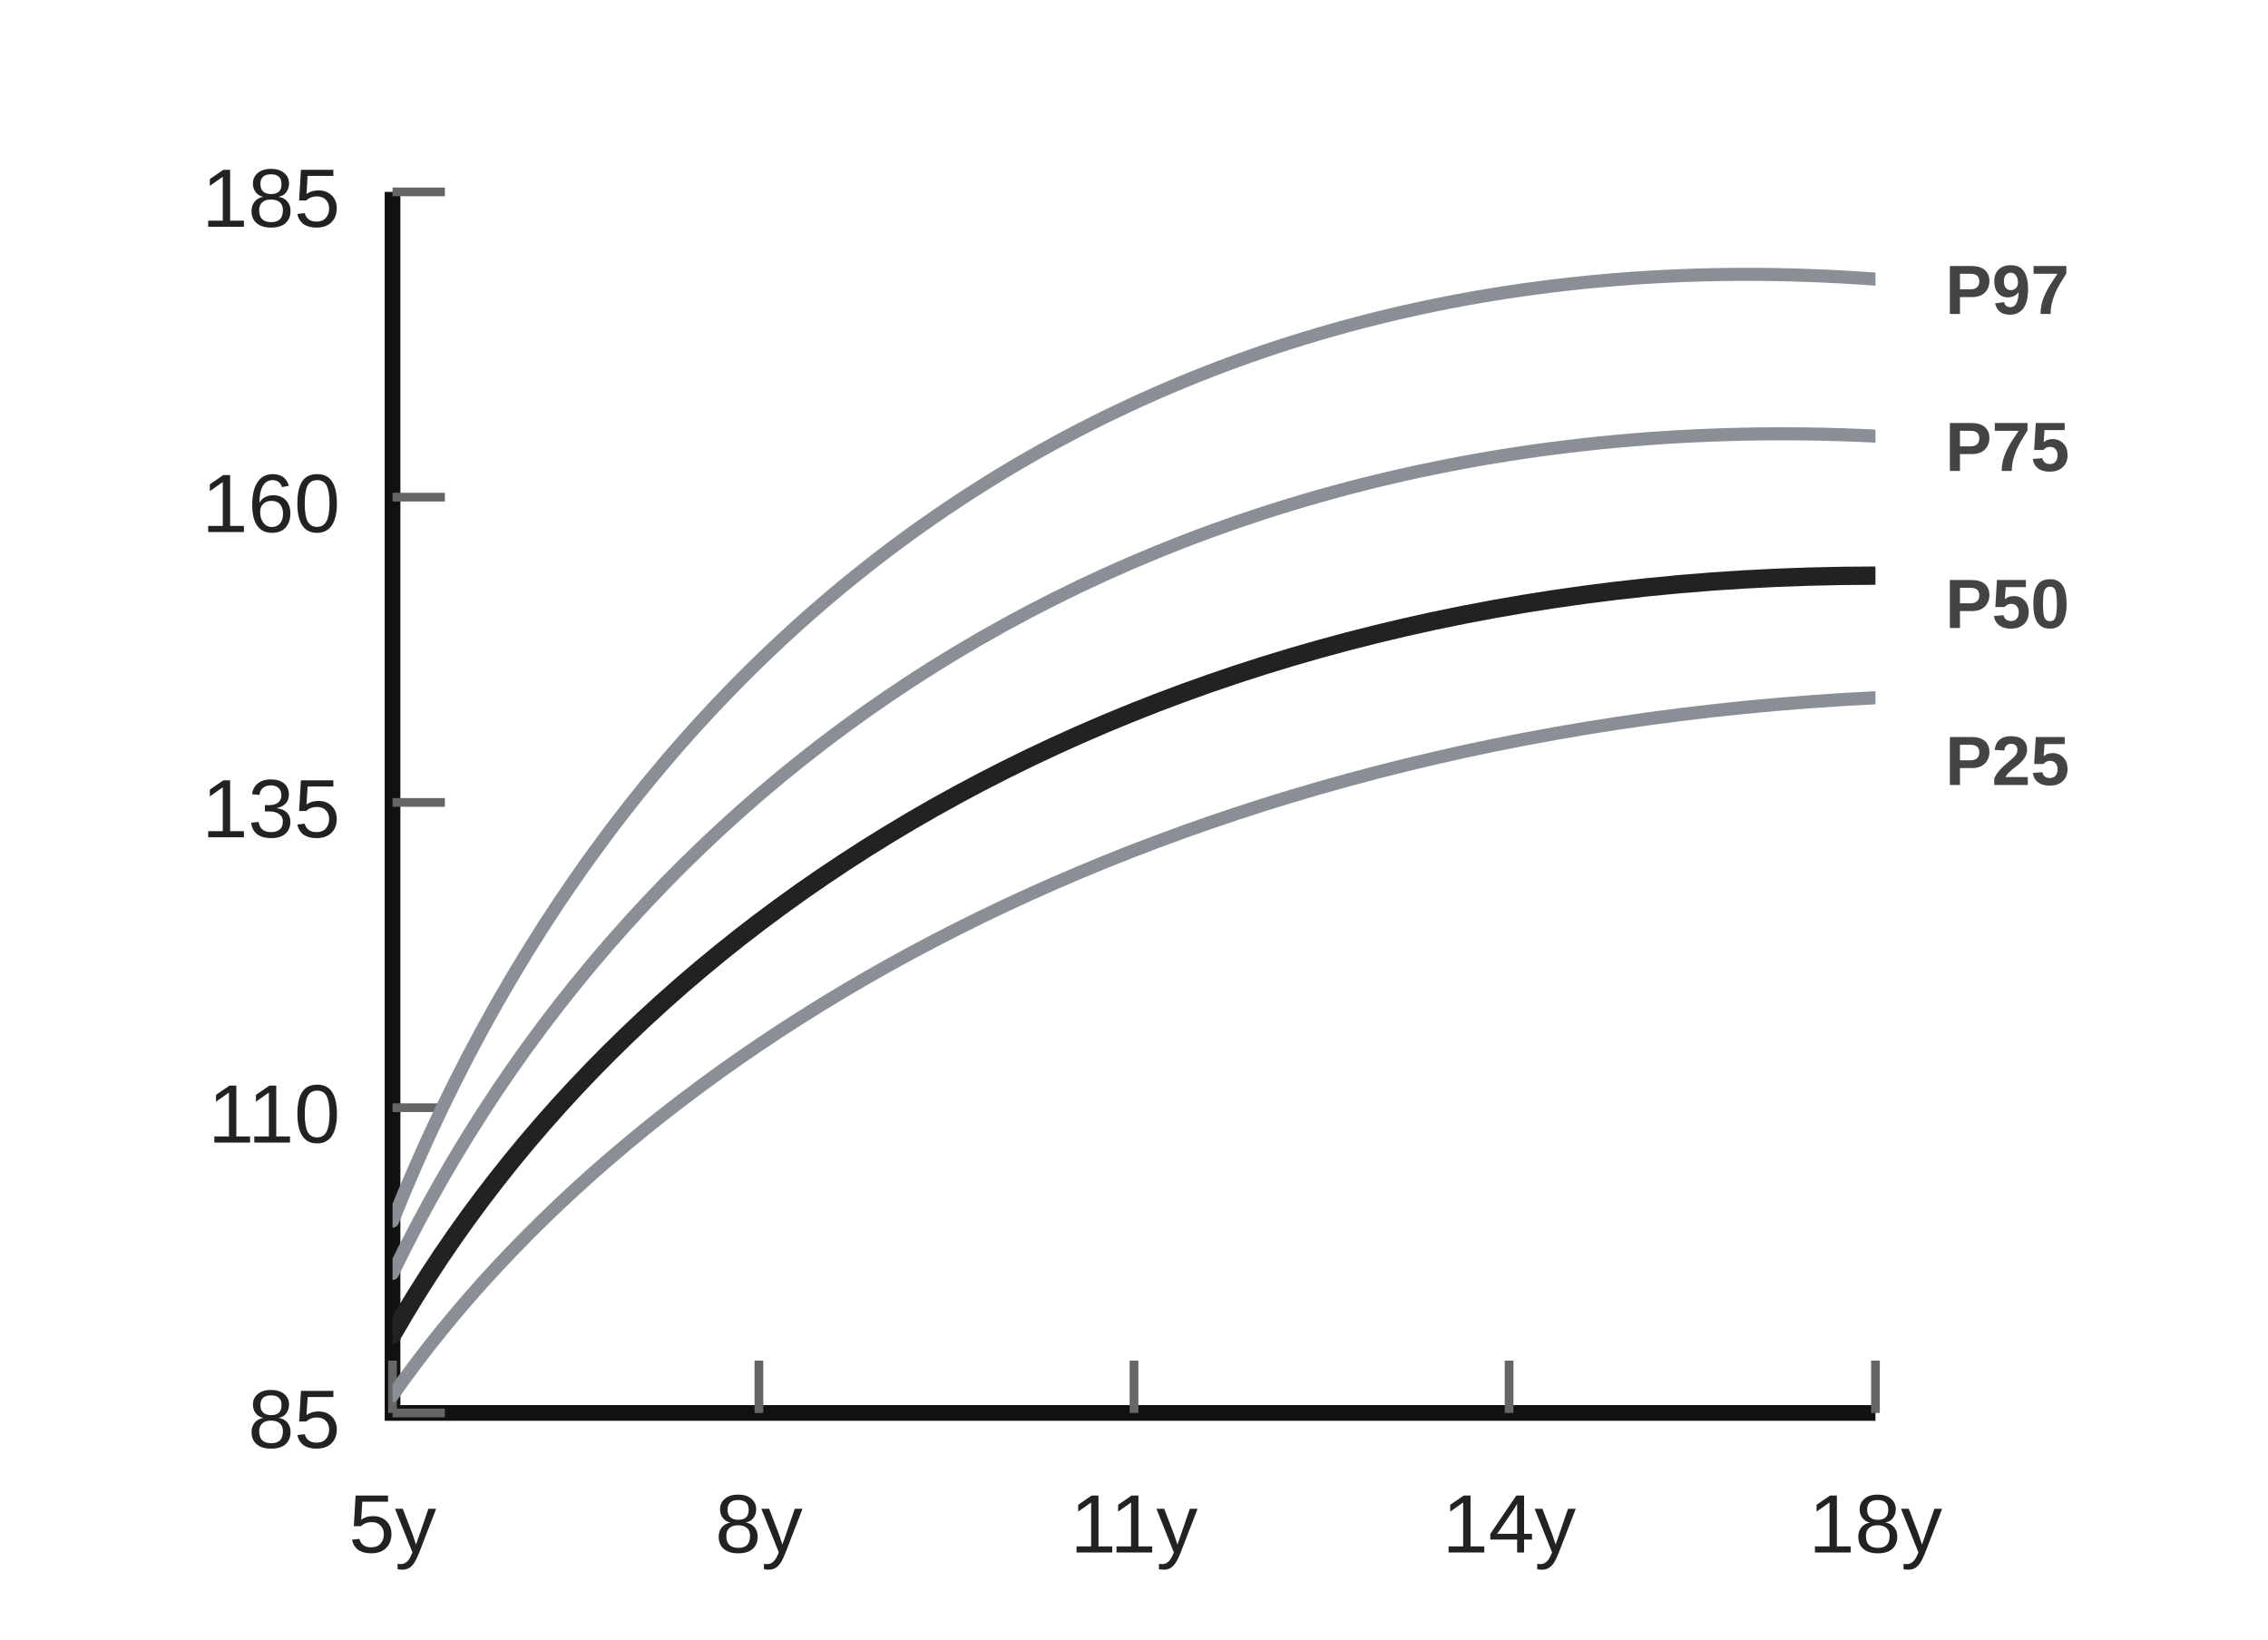
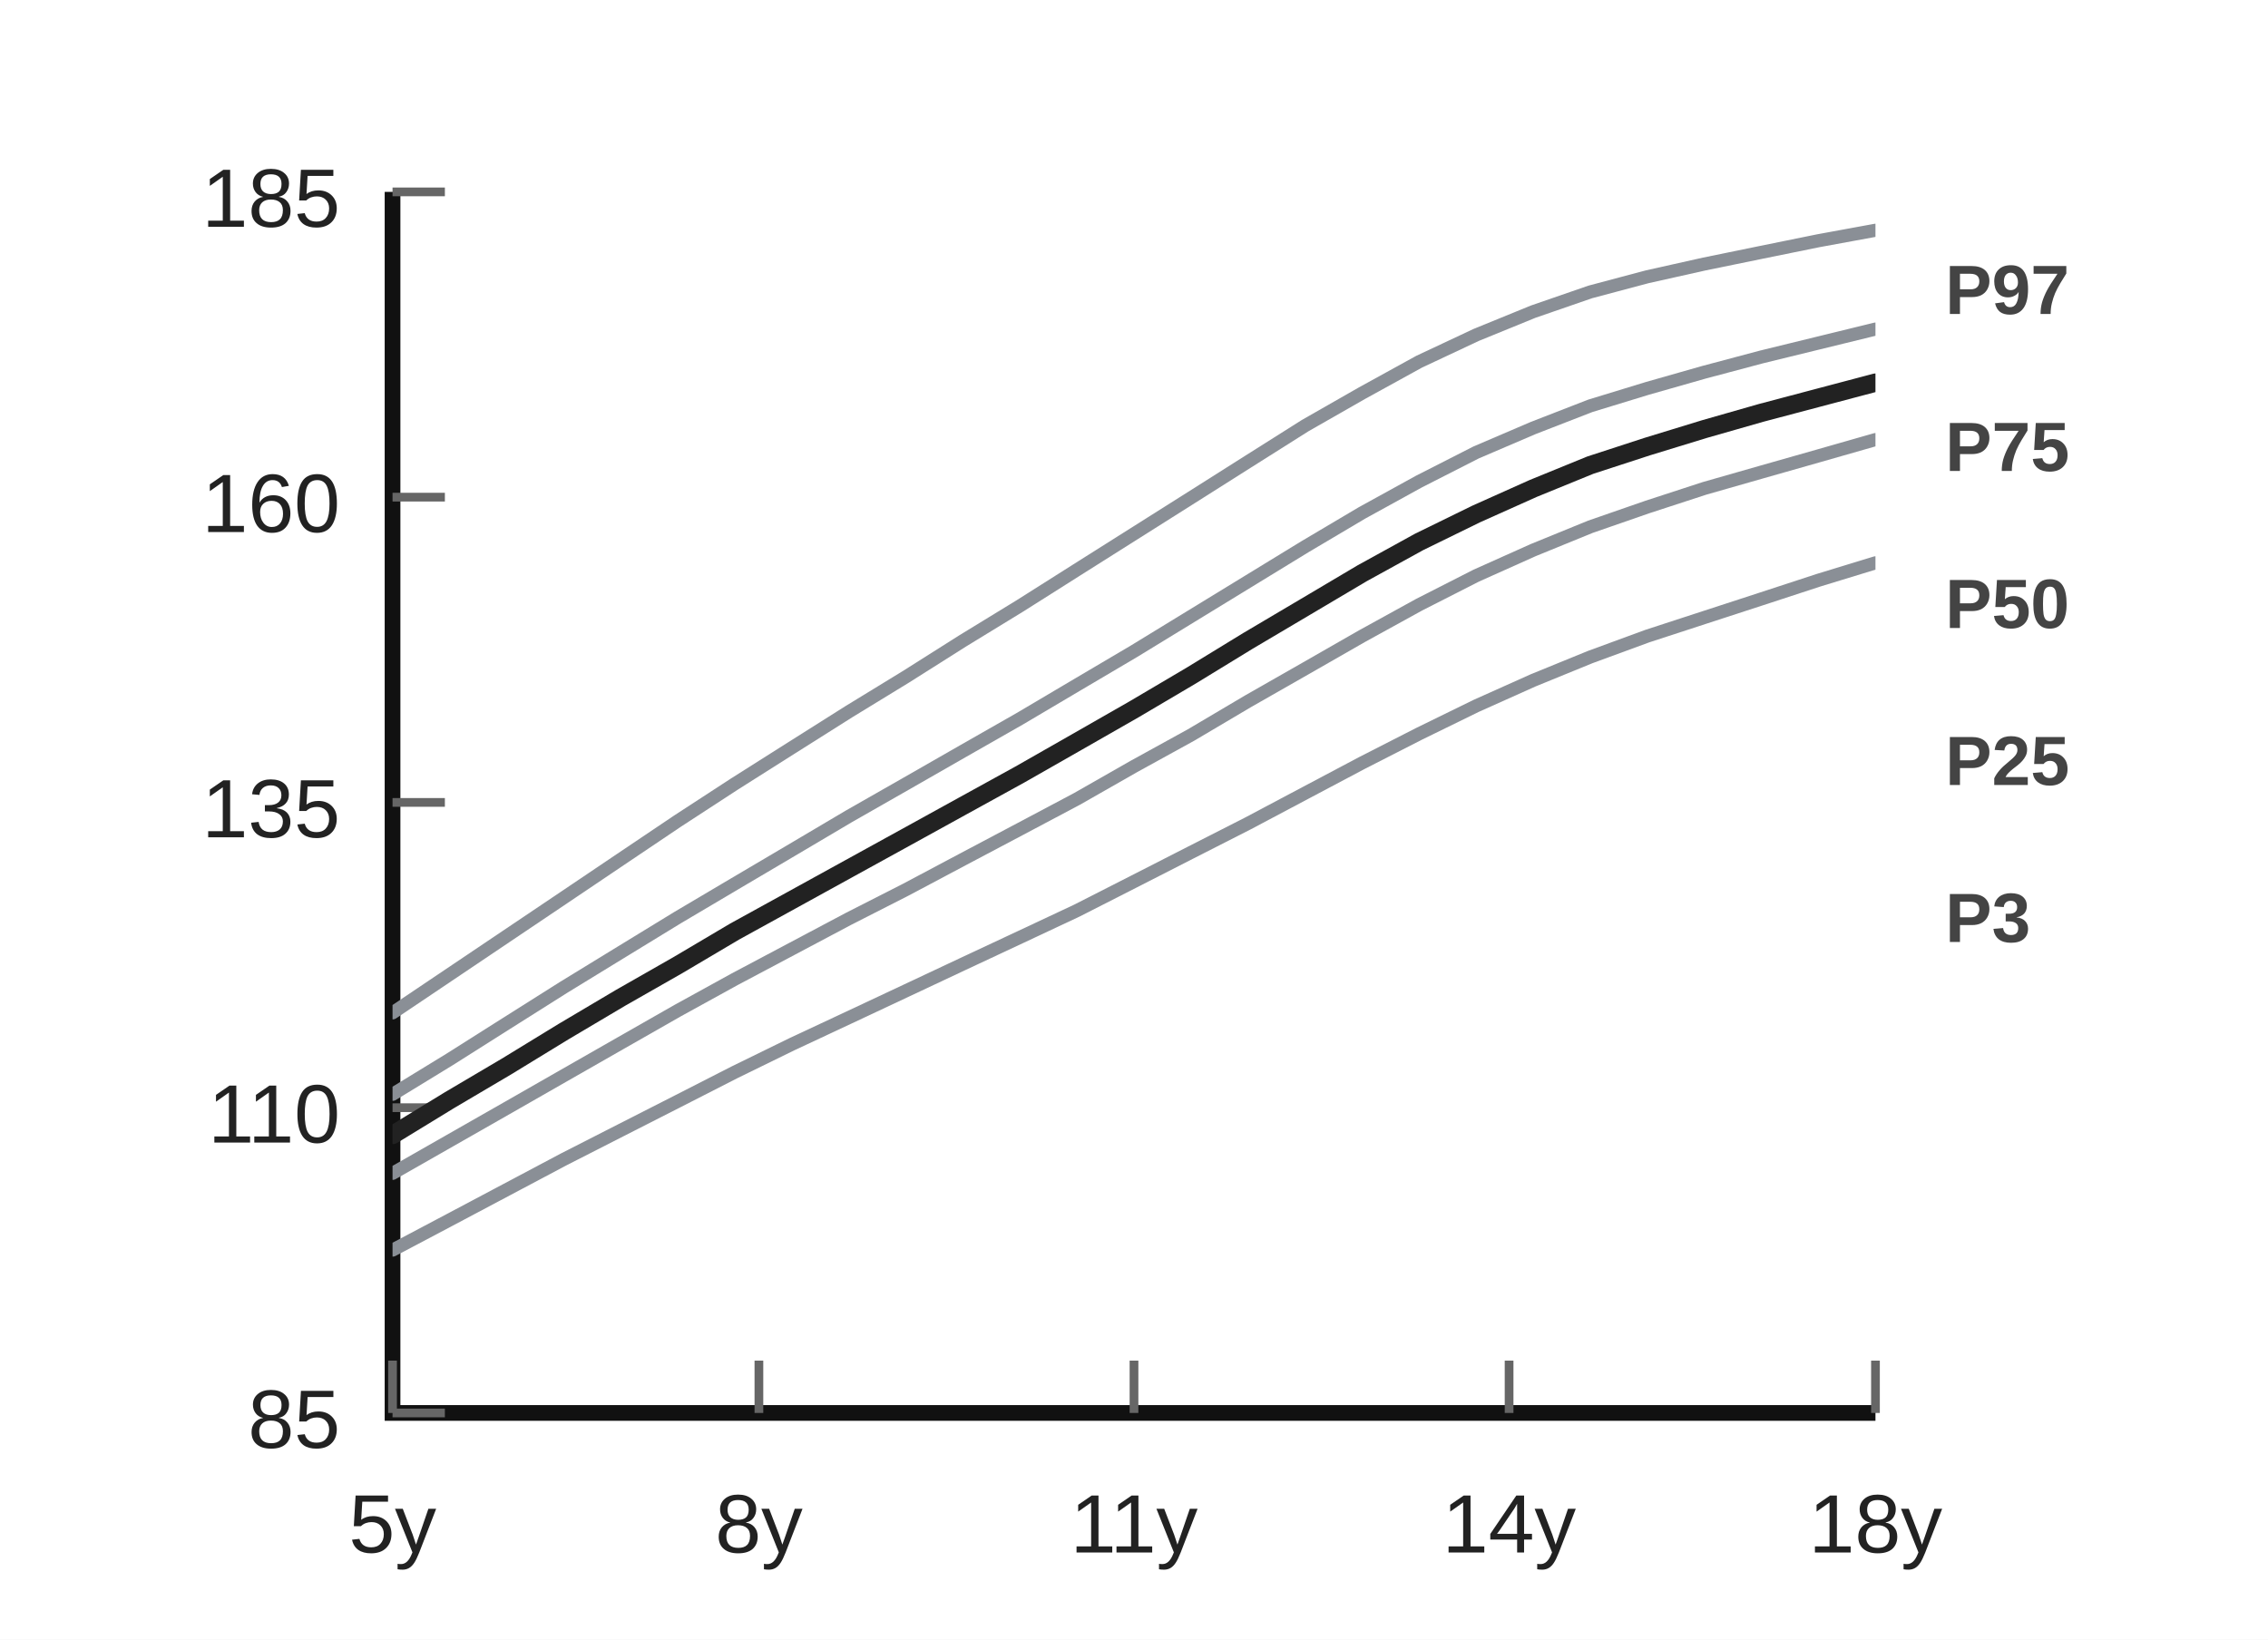
<svg xmlns="http://www.w3.org/2000/svg" viewBox="0 0 260 188" role="img" aria-label="IAP Boys Height 5-18 years">
  <style>
    .axis { stroke: #111; stroke-width: 1.8; fill: none; }
    .tick { stroke: #666; stroke-width: 1; }
    .label { fill: #222; font: 9.5px Arial, sans-serif; text-anchor: middle; }
    .ylabel { fill: #222; font: 9.5px Arial, sans-serif; text-anchor: end; }
    .curve { fill: none; stroke: #8a8f96; stroke-width: 1.5; stroke-linecap: round; }
    .median { fill: none; stroke: #222; stroke-width: 2.1; stroke-linecap: round; }
    .percentile { fill: #444; font: 700 8px Arial, sans-serif; }
  </style>
  <rect x="0" y="0" width="260" height="188" fill="#fff" />
  <defs>
    <clipPath id="clip-boys-height-5-18-minimal-svg-0">
      <rect x="45" y="22" width="170" height="140" />
    </clipPath>
  </defs>
  <path class="axis" d="M45 22 V162 H215" />
  <path class="tick" d="M45 162 V156" />
  <text class="label" x="45" y="178">5y</text>
  <path class="tick" d="M87 162 V156" />
  <text class="label" x="87" y="178">8y</text>
  <path class="tick" d="M130 162 V156" />
  <text class="label" x="130" y="178">11y</text>
  <path class="tick" d="M173 162 V156" />
  <text class="label" x="173" y="178">14y</text>
  <path class="tick" d="M215 162 V156" />
  <text class="label" x="215" y="178">18y</text>
  <path class="tick" d="M45 22 H51" />
  <text class="ylabel" x="39" y="26">185</text>
  <path class="tick" d="M45 57 H51" />
  <text class="ylabel" x="39" y="61">160</text>
  <path class="tick" d="M45 92 H51" />
  <text class="ylabel" x="39" y="96">135</text>
  <path class="tick" d="M45 127 H51" />
  <text class="ylabel" x="39" y="131">110</text>
  <path class="tick" d="M45 162 H51" />
  <text class="ylabel" x="39" y="166">85</text>
  <g clip-path="url(#clip-boys-height-5-18-minimal-svg-0)">
-     <path class="curve" d="M45 140 C73 70, 133 26, 215 32" />
-     <path class="curve" d="M45 146 C73 88, 133 46, 215 50" />
-     <path class="median" d="M45 153 C73 104, 133 66, 215 66" />
-     <path class="curve" d="M45 160 C73 120, 133 84, 215 80" />
+     <path class="curve" d="M45.00 116.13 L51.54 111.73 L58.08 107.33 L64.62 102.93 L71.15 98.53 L77.69 94.13 L84.23 89.87 L90.77 85.73 L97.31 81.60 L103.85 77.60 L110.38 73.47 L116.92 69.47 L123.46 65.33 L130.00 61.20 L136.54 57.07 L143.08 52.93 L149.62 48.80 L156.15 45.07 L162.69 41.47 L169.23 38.40 L175.77 35.73 L182.31 33.47 L188.85 31.73 L195.38 30.27 L201.92 28.93 L208.46 27.60 L215.00 26.40" />
+     <path class="curve" d="M45.00 125.47 L51.54 121.47 L58.08 117.33 L64.62 113.20 L71.15 109.20 L77.69 105.20 L84.23 101.33 L90.77 97.47 L97.31 93.60 L103.85 89.87 L110.38 86.13 L116.92 82.40 L123.46 78.53 L130.00 74.67 L136.54 70.67 L143.08 66.67 L149.62 62.67 L156.15 58.80 L162.69 55.20 L169.23 51.87 L175.77 49.07 L182.31 46.53 L188.85 44.53 L195.38 42.67 L201.92 40.93 L208.46 39.33 L215.00 37.73" />
+     <path class="median" d="M45.00 130.13 L51.54 126.13 L58.08 122.27 L64.62 118.27 L71.15 114.40 L77.69 110.67 L84.23 106.80 L90.77 103.20 L97.31 99.60 L103.85 96.00 L110.38 92.40 L116.92 88.80 L123.46 85.07 L130.00 81.33 L136.54 77.47 L143.08 73.47 L149.62 69.60 L156.15 65.73 L162.69 62.13 L169.23 58.93 L175.77 56.00 L182.31 53.33 L188.85 51.20 L195.38 49.20 L201.92 47.33 L208.46 45.60 L215.00 43.87" />
+     <path class="curve" d="M45.00 134.53 L51.54 130.80 L58.08 127.07 L64.62 123.33 L71.15 119.60 L77.69 115.87 L84.23 112.27 L90.77 108.80 L97.31 105.33 L103.85 102.00 L110.38 98.53 L116.92 95.07 L123.46 91.60 L130.00 87.87 L136.54 84.27 L143.08 80.40 L149.62 76.67 L156.15 72.93 L162.69 69.33 L169.23 66.00 L175.77 63.07 L182.31 60.40 L188.85 58.13 L195.38 56.00 L201.92 54.13 L208.46 52.27 L215.00 50.40" />
+     <path class="curve" d="M45.00 143.33 L51.54 139.87 L58.08 136.40 L64.62 132.93 L71.15 129.60 L77.69 126.27 L84.23 122.93 L90.77 119.73 L97.31 116.67 L103.85 113.60 L110.38 110.53 L116.92 107.47 L123.46 104.40 L130.00 101.07 L136.54 97.73 L143.08 94.40 L149.62 90.93 L156.15 87.47 L162.69 84.13 L169.23 80.93 L175.77 78.00 L182.31 75.33 L188.85 72.93 L195.38 70.80 L201.92 68.67 L208.46 66.53 L215.00 64.53" />
  </g>
  <text class="percentile" x="223" y="36">P97</text>
  <text class="percentile" x="223" y="54">P75</text>
  <text class="percentile" x="223" y="72">P50</text>
  <text class="percentile" x="223" y="90">P25</text>
+   <text class="percentile" x="223" y="108">P3</text>
</svg>
